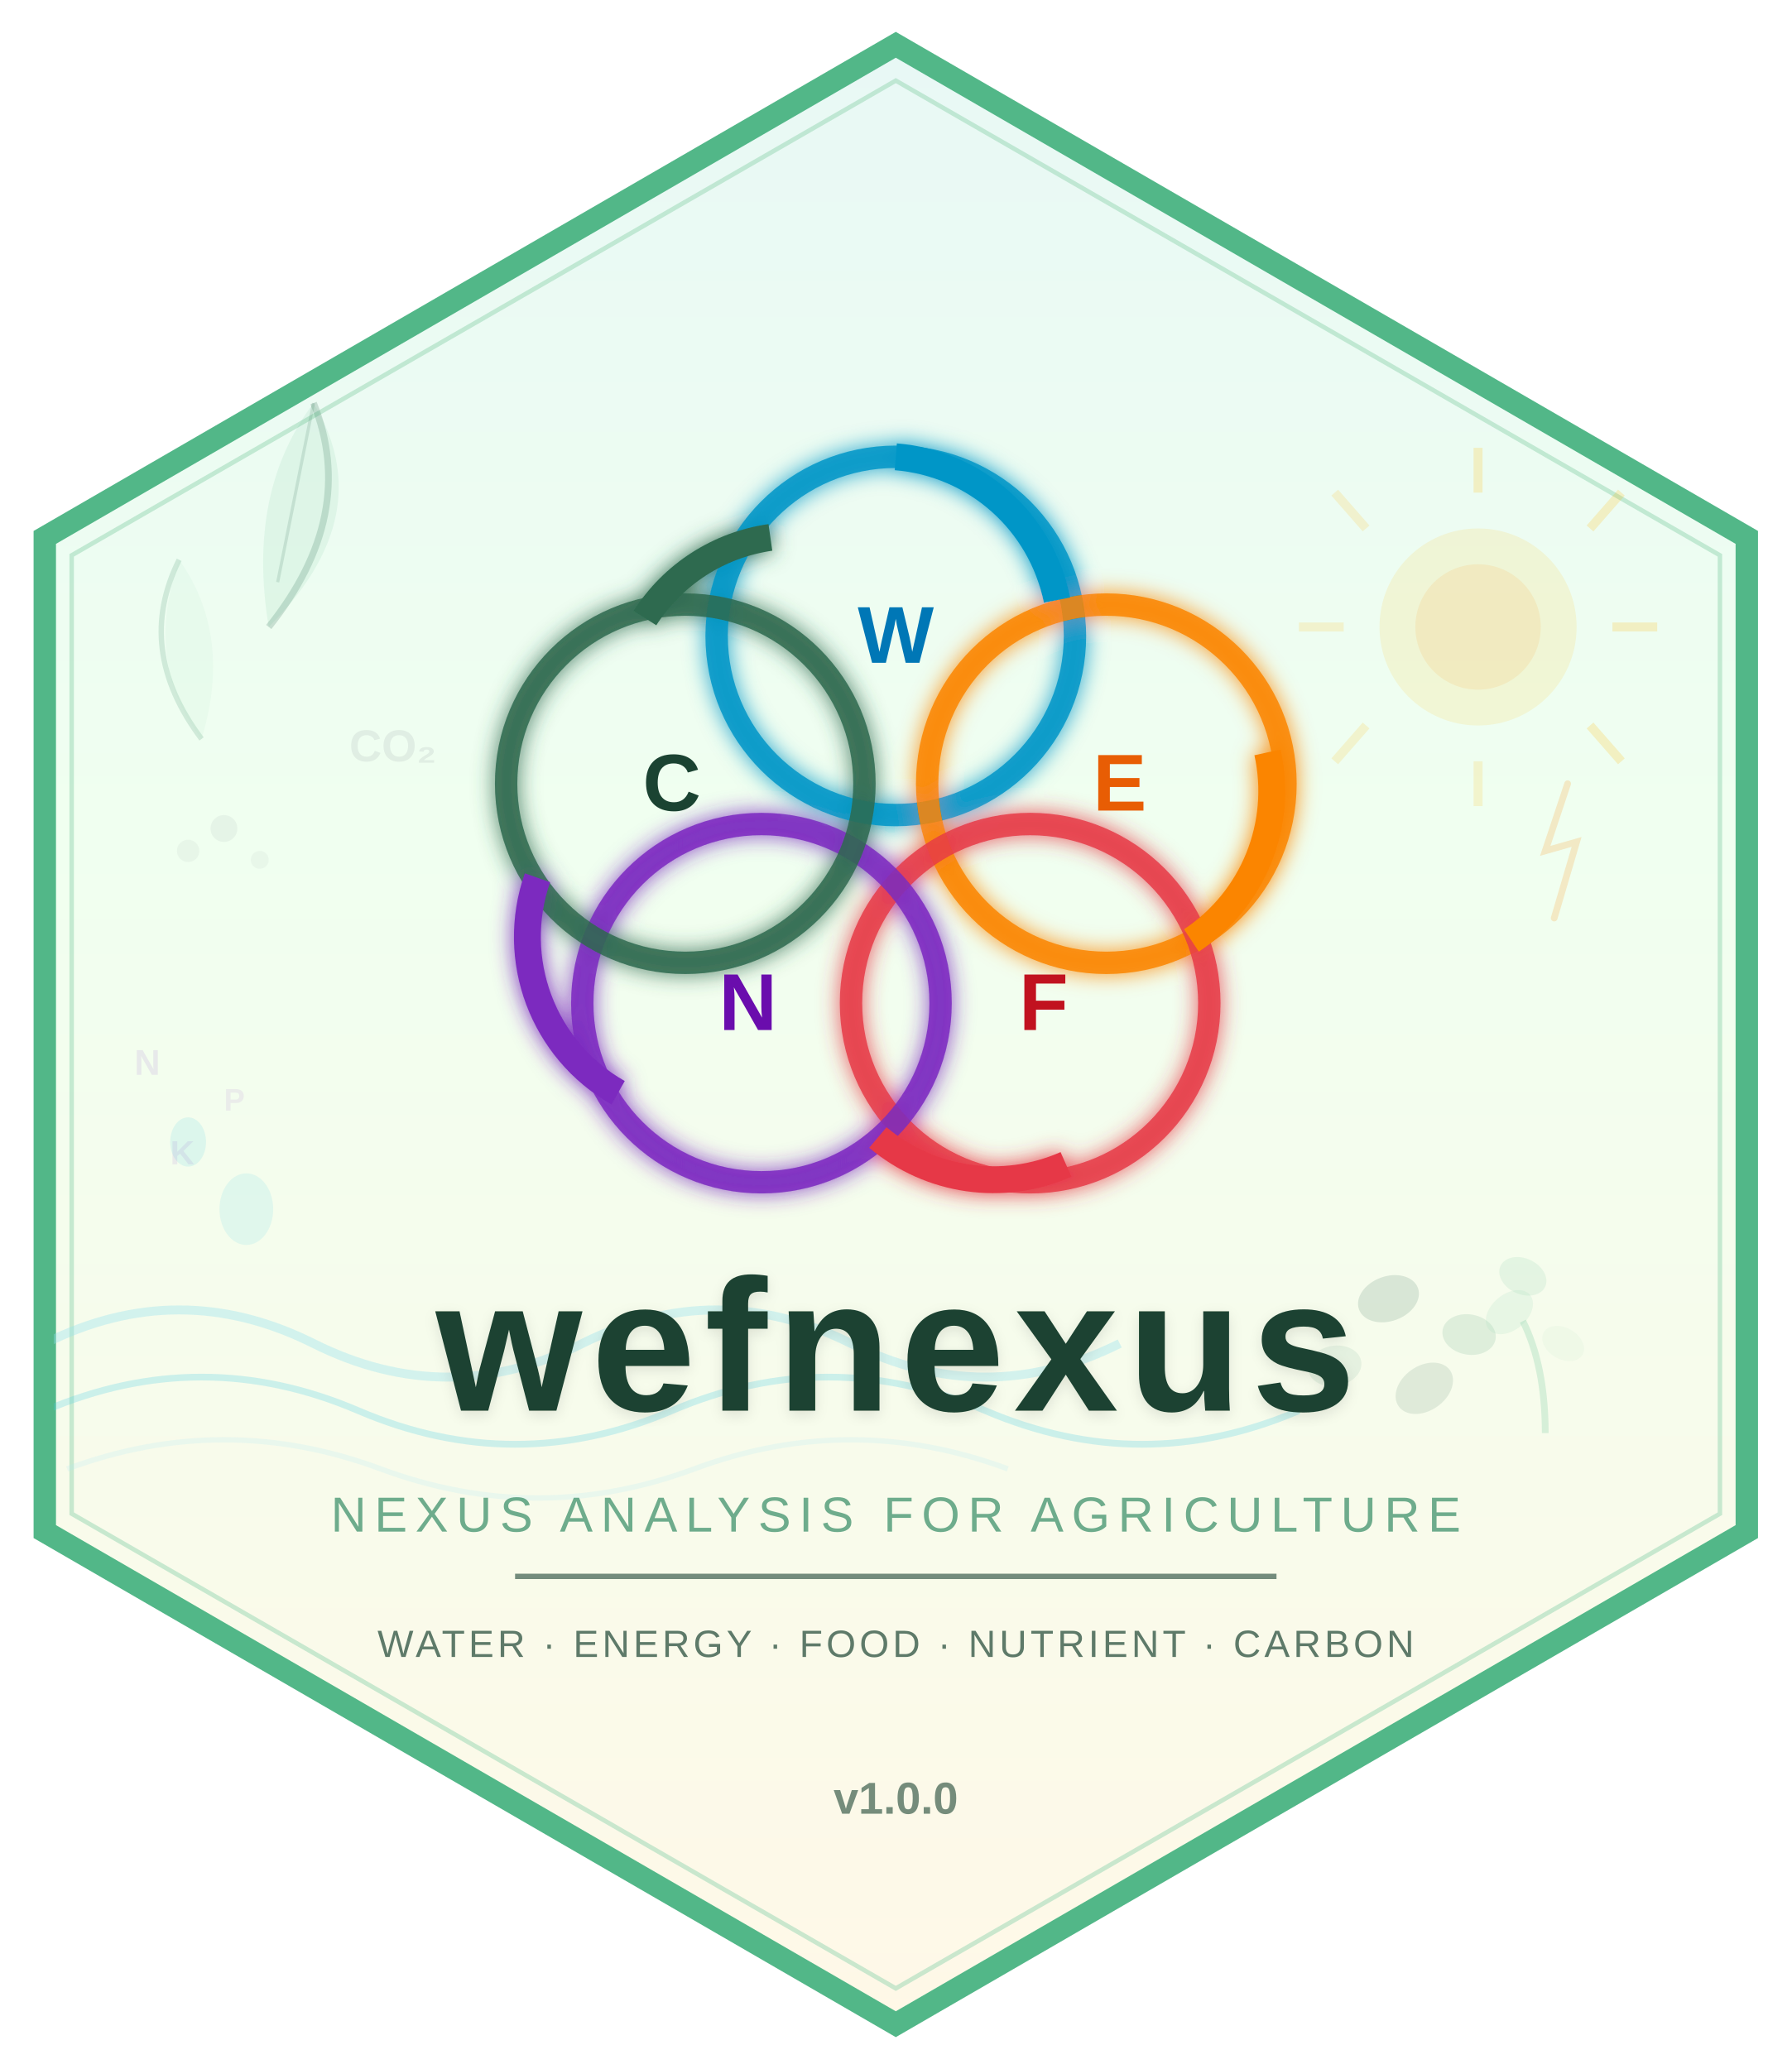
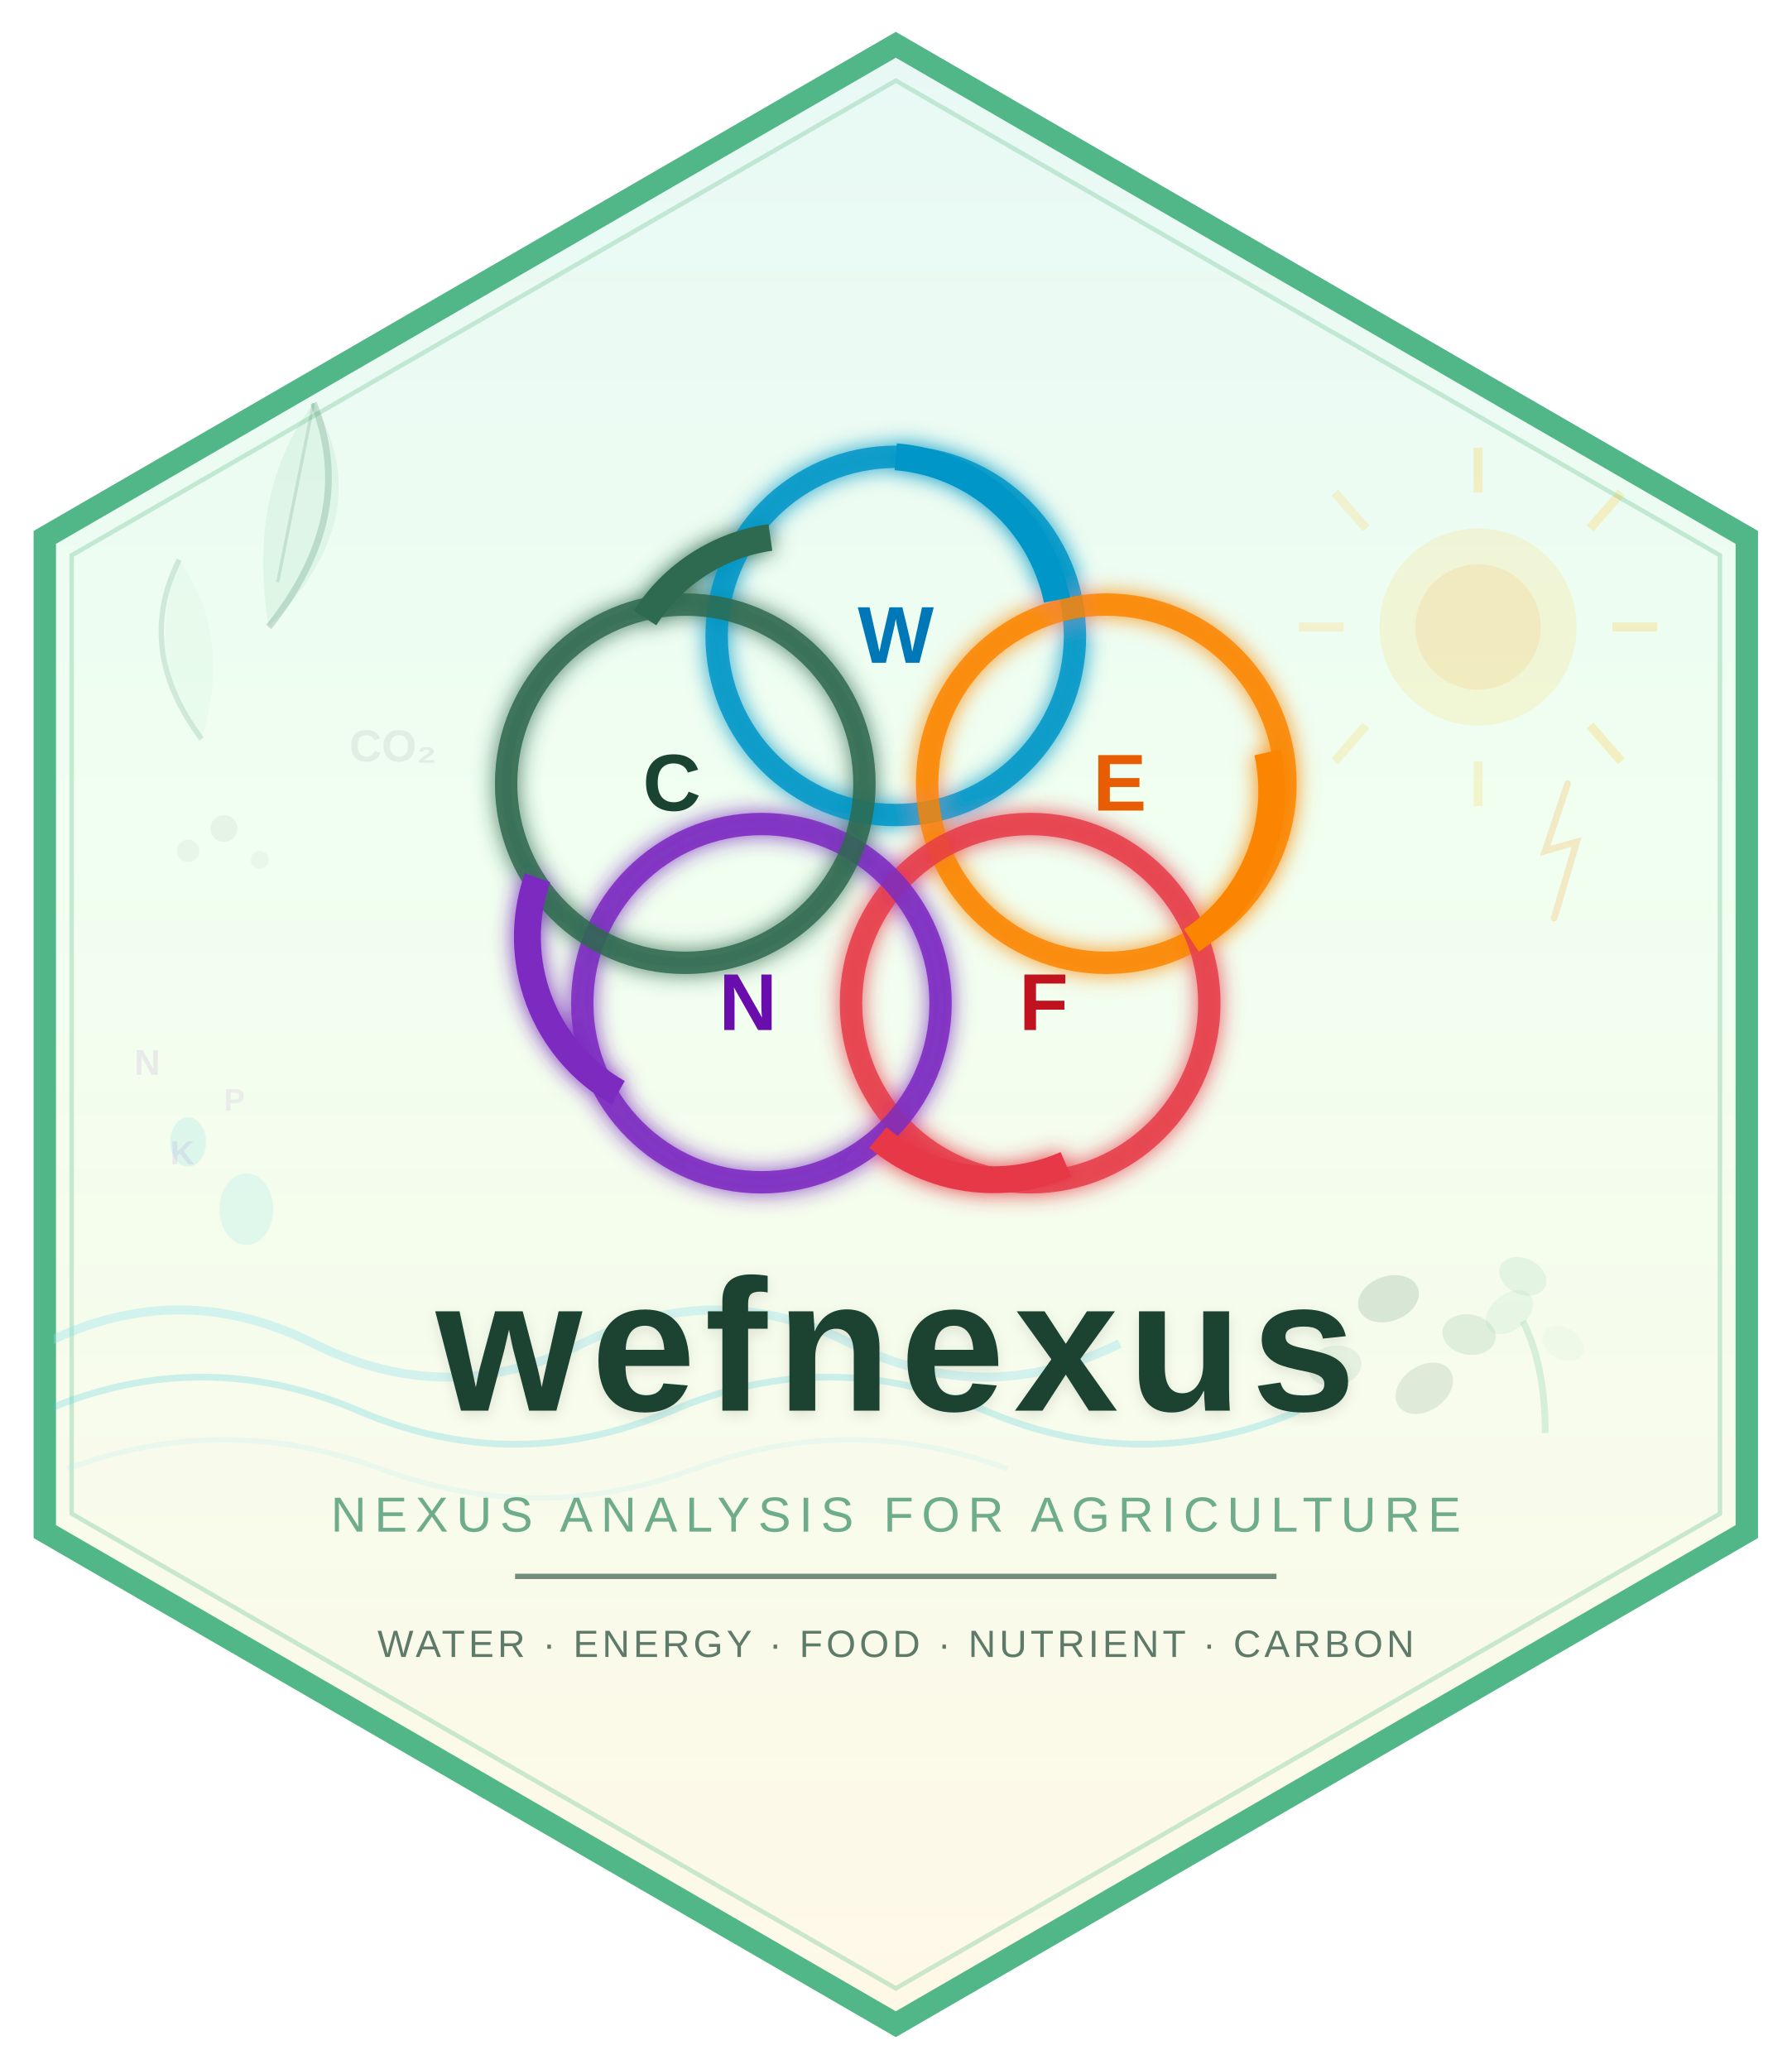
<svg xmlns="http://www.w3.org/2000/svg" viewBox="0 0 400 462" width="400" height="462">
  <defs>
    <linearGradient id="hexbg" x1="0%" y1="0%" x2="0%" y2="100%">
      <stop offset="0%" style="stop-color:#E8F8F5" />
      <stop offset="40%" style="stop-color:#F0FFF0" />
      <stop offset="100%" style="stop-color:#FFF8E7" />
    </linearGradient>
    <linearGradient id="waterGrad" x1="0%" y1="0%" x2="100%" y2="0%">
      <stop offset="0%" style="stop-color:#48CAE4;stop-opacity:0.15" />
      <stop offset="100%" style="stop-color:#00B4D8;stop-opacity:0.08" />
    </linearGradient>
    <linearGradient id="sunGrad" x1="50%" y1="0%" x2="50%" y2="100%">
      <stop offset="0%" style="stop-color:#FFB703;stop-opacity:0.2" />
      <stop offset="100%" style="stop-color:#FB8500;stop-opacity:0.05" />
    </linearGradient>
    <clipPath id="hexClip">
      <polygon points="200,12 388,121 388,341 200,450 12,341 12,121" />
    </clipPath>
    <filter id="softGlow">
      <feGaussianBlur stdDeviation="2.5" result="blur" />
      <feMerge>
        <feMergeNode in="blur" />
        <feMergeNode in="SourceGraphic" />
      </feMerge>
    </filter>
    <filter id="shadow">
      <feDropShadow dx="0" dy="1" stdDeviation="1.5" flood-color="#000" flood-opacity="0.1" />
    </filter>
  </defs>
  <polygon points="200,10 390,120 390,342 200,452 10,342 10,120" fill="url(#hexbg)" stroke="#52B788" stroke-width="5" />
  <polygon points="200,18 384,124 384,338 200,444 16,338 16,124" fill="none" stroke="#95D5B2" stroke-width="1" opacity="0.5" />
  <g clip-path="url(#hexClip)">
    <path d="M 10,300 Q 40,285 70,300 Q 100,315 130,300 Q 160,285 190,300 Q 220,315 250,300" fill="none" stroke="#90E0EF" stroke-width="2" opacity="0.35" />
    <path d="M 10,315 Q 45,300 80,315 Q 115,330 150,315 Q 185,300 220,315 Q 255,330 290,315" fill="none" stroke="#48CAE4" stroke-width="1.5" opacity="0.25" />
    <path d="M 15,328 Q 50,315 85,328 Q 120,341 155,328 Q 190,315 225,328" fill="none" stroke="#ADE8F4" stroke-width="1.2" opacity="0.2" />
    <ellipse cx="55" cy="270" rx="6" ry="8" fill="#48CAE4" opacity="0.12" />
    <ellipse cx="42" cy="255" rx="4" ry="5.5" fill="#00B4D8" opacity="0.1" />
    <circle cx="330" cy="140" r="22" fill="#FFB703" opacity="0.12" />
    <circle cx="330" cy="140" r="14" fill="#FB8500" opacity="0.1" />
    <line x1="330" y1="110" x2="330" y2="100" stroke="#FFB703" stroke-width="2" opacity="0.2" />
    <line x1="355" y1="118" x2="362" y2="110" stroke="#FFB703" stroke-width="2" opacity="0.2" />
    <line x1="360" y1="140" x2="370" y2="140" stroke="#FFB703" stroke-width="2" opacity="0.2" />
    <line x1="355" y1="162" x2="362" y2="170" stroke="#FFB703" stroke-width="2" opacity="0.2" />
    <line x1="330" y1="170" x2="330" y2="180" stroke="#FFB703" stroke-width="2" opacity="0.15" />
    <line x1="305" y1="162" x2="298" y2="170" stroke="#FFB703" stroke-width="2" opacity="0.15" />
    <line x1="300" y1="140" x2="290" y2="140" stroke="#FFB703" stroke-width="2" opacity="0.15" />
    <line x1="305" y1="118" x2="298" y2="110" stroke="#FFB703" stroke-width="2" opacity="0.15" />
    <path d="M 350,175 L 345,190 L 352,188 L 347,205" fill="none" stroke="#FB8500" stroke-width="1.5" opacity="0.18" stroke-linecap="round" />
    <ellipse cx="310" cy="290" rx="7" ry="5" fill="#2D6A4F" opacity="0.15" transform="rotate(-20,310,290)" />
    <ellipse cx="328" cy="298" rx="6" ry="4.5" fill="#40916C" opacity="0.13" transform="rotate(10,328,298)" />
    <ellipse cx="318" cy="310" rx="7" ry="5" fill="#2D6A4F" opacity="0.12" transform="rotate(-35,318,310)" />
    <ellipse cx="340" cy="285" rx="5.5" ry="4" fill="#52B788" opacity="0.11" transform="rotate(25,340,285)" />
    <ellipse cx="298" cy="305" rx="6" ry="4.5" fill="#40916C" opacity="0.1" transform="rotate(-10,298,305)" />
    <path d="M 345,320 Q 345,305 340,295" fill="none" stroke="#52B788" stroke-width="1.5" opacity="0.2" />
    <ellipse cx="337" cy="293" rx="6" ry="4" fill="#95D5B2" opacity="0.15" transform="rotate(-40,337,293)" />
    <ellipse cx="349" cy="300" rx="5" ry="3.5" fill="#B7E4C7" opacity="0.12" transform="rotate(30,349,300)" />
    <path d="M 60,140 Q 80,115 70,90" fill="none" stroke="#2D6A4F" stroke-width="1.5" opacity="0.2" />
    <path d="M 70,90 Q 55,110 60,140 Q 85,115 70,90 Z" fill="#52B788" opacity="0.1" />
    <line x1="70" y1="90" x2="62" y2="130" stroke="#2D6A4F" stroke-width="0.7" opacity="0.15" />
    <path d="M 45,165 Q 30,145 40,125" fill="none" stroke="#40916C" stroke-width="1.2" opacity="0.18" />
    <path d="M 40,125 Q 32,148 45,165 Q 52,142 40,125 Z" fill="#95D5B2" opacity="0.08" />
    <text x="78" y="170" fill="#6C757D" font-size="10" font-family="Arial" opacity="0.12" font-weight="bold">CO₂</text>
    <circle cx="50" cy="185" r="3" fill="#6C757D" opacity="0.08" />
    <circle cx="58" cy="192" r="2" fill="#6C757D" opacity="0.06" />
    <circle cx="42" cy="190" r="2.5" fill="#6C757D" opacity="0.07" />
    <text x="30" y="240" fill="#7B2CBF" font-size="8" font-family="Arial" opacity="0.1" font-weight="bold">N</text>
    <text x="50" y="248" fill="#7B2CBF" font-size="7" font-family="Arial" opacity="0.08" font-weight="bold">P</text>
    <text x="38" y="260" fill="#7B2CBF" font-size="7.5" font-family="Arial" opacity="0.09" font-weight="bold">K</text>
  </g>
  <g filter="url(#softGlow)">
    <circle cx="200" cy="142" r="40" fill="none" stroke="#0096C7" stroke-width="5" opacity="0.85" />
    <circle cx="247" cy="175" r="40" fill="none" stroke="#FB8500" stroke-width="5" opacity="0.85" />
    <circle cx="230" cy="224" r="40" fill="none" stroke="#E63946" stroke-width="5" opacity="0.85" />
    <circle cx="170" cy="224" r="40" fill="none" stroke="#7B2CBF" stroke-width="5" opacity="0.85" />
    <circle cx="153" cy="175" r="40" fill="none" stroke="#2D6A4F" stroke-width="5" opacity="0.85" />
    <path d="M 200,102 A 40,40 0 0,1 236,134" fill="none" stroke="#0096C7" stroke-width="6" />
    <path d="M 283,168 A 40,40 0 0,1 266,210" fill="none" stroke="#FB8500" stroke-width="6" />
    <path d="M 238,260 A 40,40 0 0,1 196,254" fill="none" stroke="#E63946" stroke-width="6" />
    <path d="M 138,244 A 40,40 0 0,1 120,196" fill="none" stroke="#7B2CBF" stroke-width="6" />
    <path d="M 144,138 A 40,40 0 0,1 172,120" fill="none" stroke="#2D6A4F" stroke-width="6" />
  </g>
  <text x="200" y="148" text-anchor="middle" fill="#0077B6" font-size="18" font-weight="bold" font-family="Arial">W</text>
  <text x="250" y="181" text-anchor="middle" fill="#E85D04" font-size="18" font-weight="bold" font-family="Arial">E</text>
  <text x="233" y="230" text-anchor="middle" fill="#C1121F" font-size="18" font-weight="bold" font-family="Arial">F</text>
  <text x="167" y="230" text-anchor="middle" fill="#6A0DAD" font-size="18" font-weight="bold" font-family="Arial">N</text>
  <text x="150" y="181" text-anchor="middle" fill="#1B4332" font-size="18" font-weight="bold" font-family="Arial">C</text>
  <text x="200" y="315" text-anchor="middle" fill="#1B4332" font-size="42" font-weight="bold" font-family="Arial" letter-spacing="2" filter="url(#shadow)">wefnexus</text>
  <text x="200" y="342" text-anchor="middle" fill="#40916C" font-size="11" font-family="Arial" letter-spacing="1.8" opacity="0.75">NEXUS ANALYSIS FOR AGRICULTURE</text>
  <line x1="115" y1="352" x2="285" y2="352" stroke="#1B4332" stroke-width="1.2" opacity="0.6" />
  <text x="200" y="370" text-anchor="middle" fill="#1B4332" font-size="8.5" font-family="Arial" letter-spacing="0.8" opacity="0.7">WATER  ·  ENERGY  ·  FOOD  ·  NUTRIENT  ·  CARBON</text>
-   <text x="200" y="405" text-anchor="middle" fill="#1B4332" font-size="10" font-family="Arial" font-weight="bold" opacity="0.6">v1.0.0</text>
</svg>
